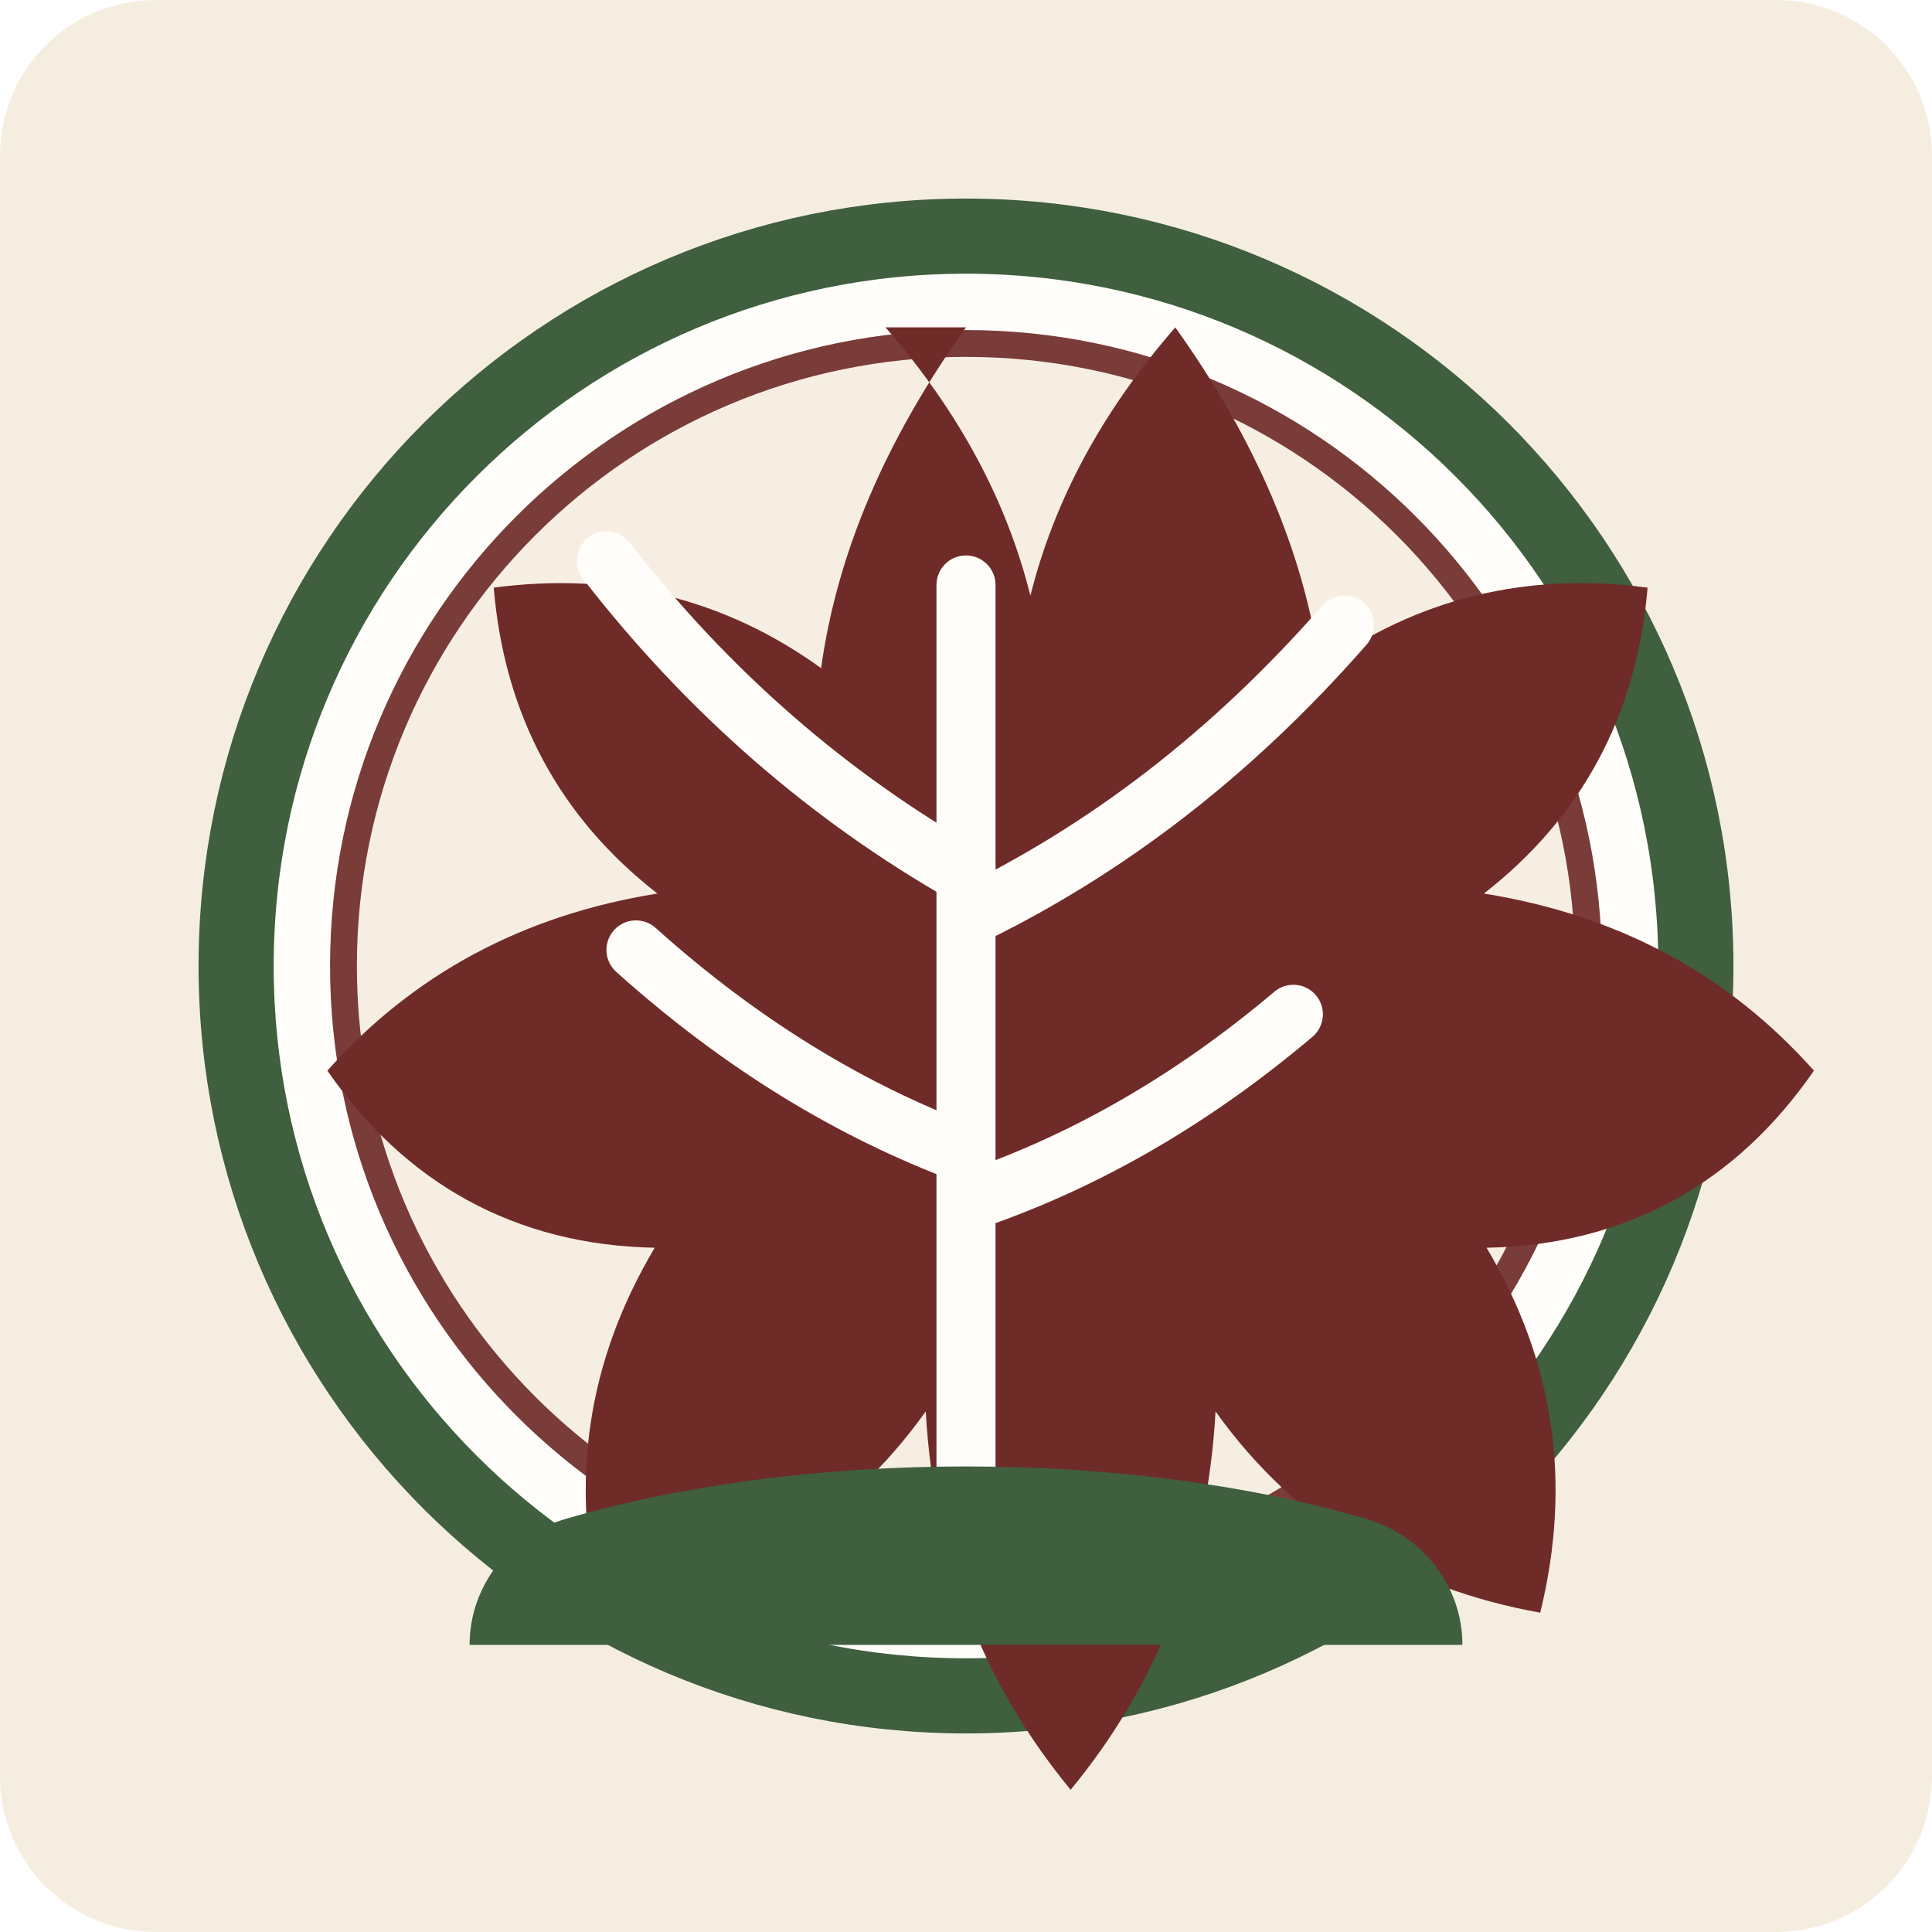
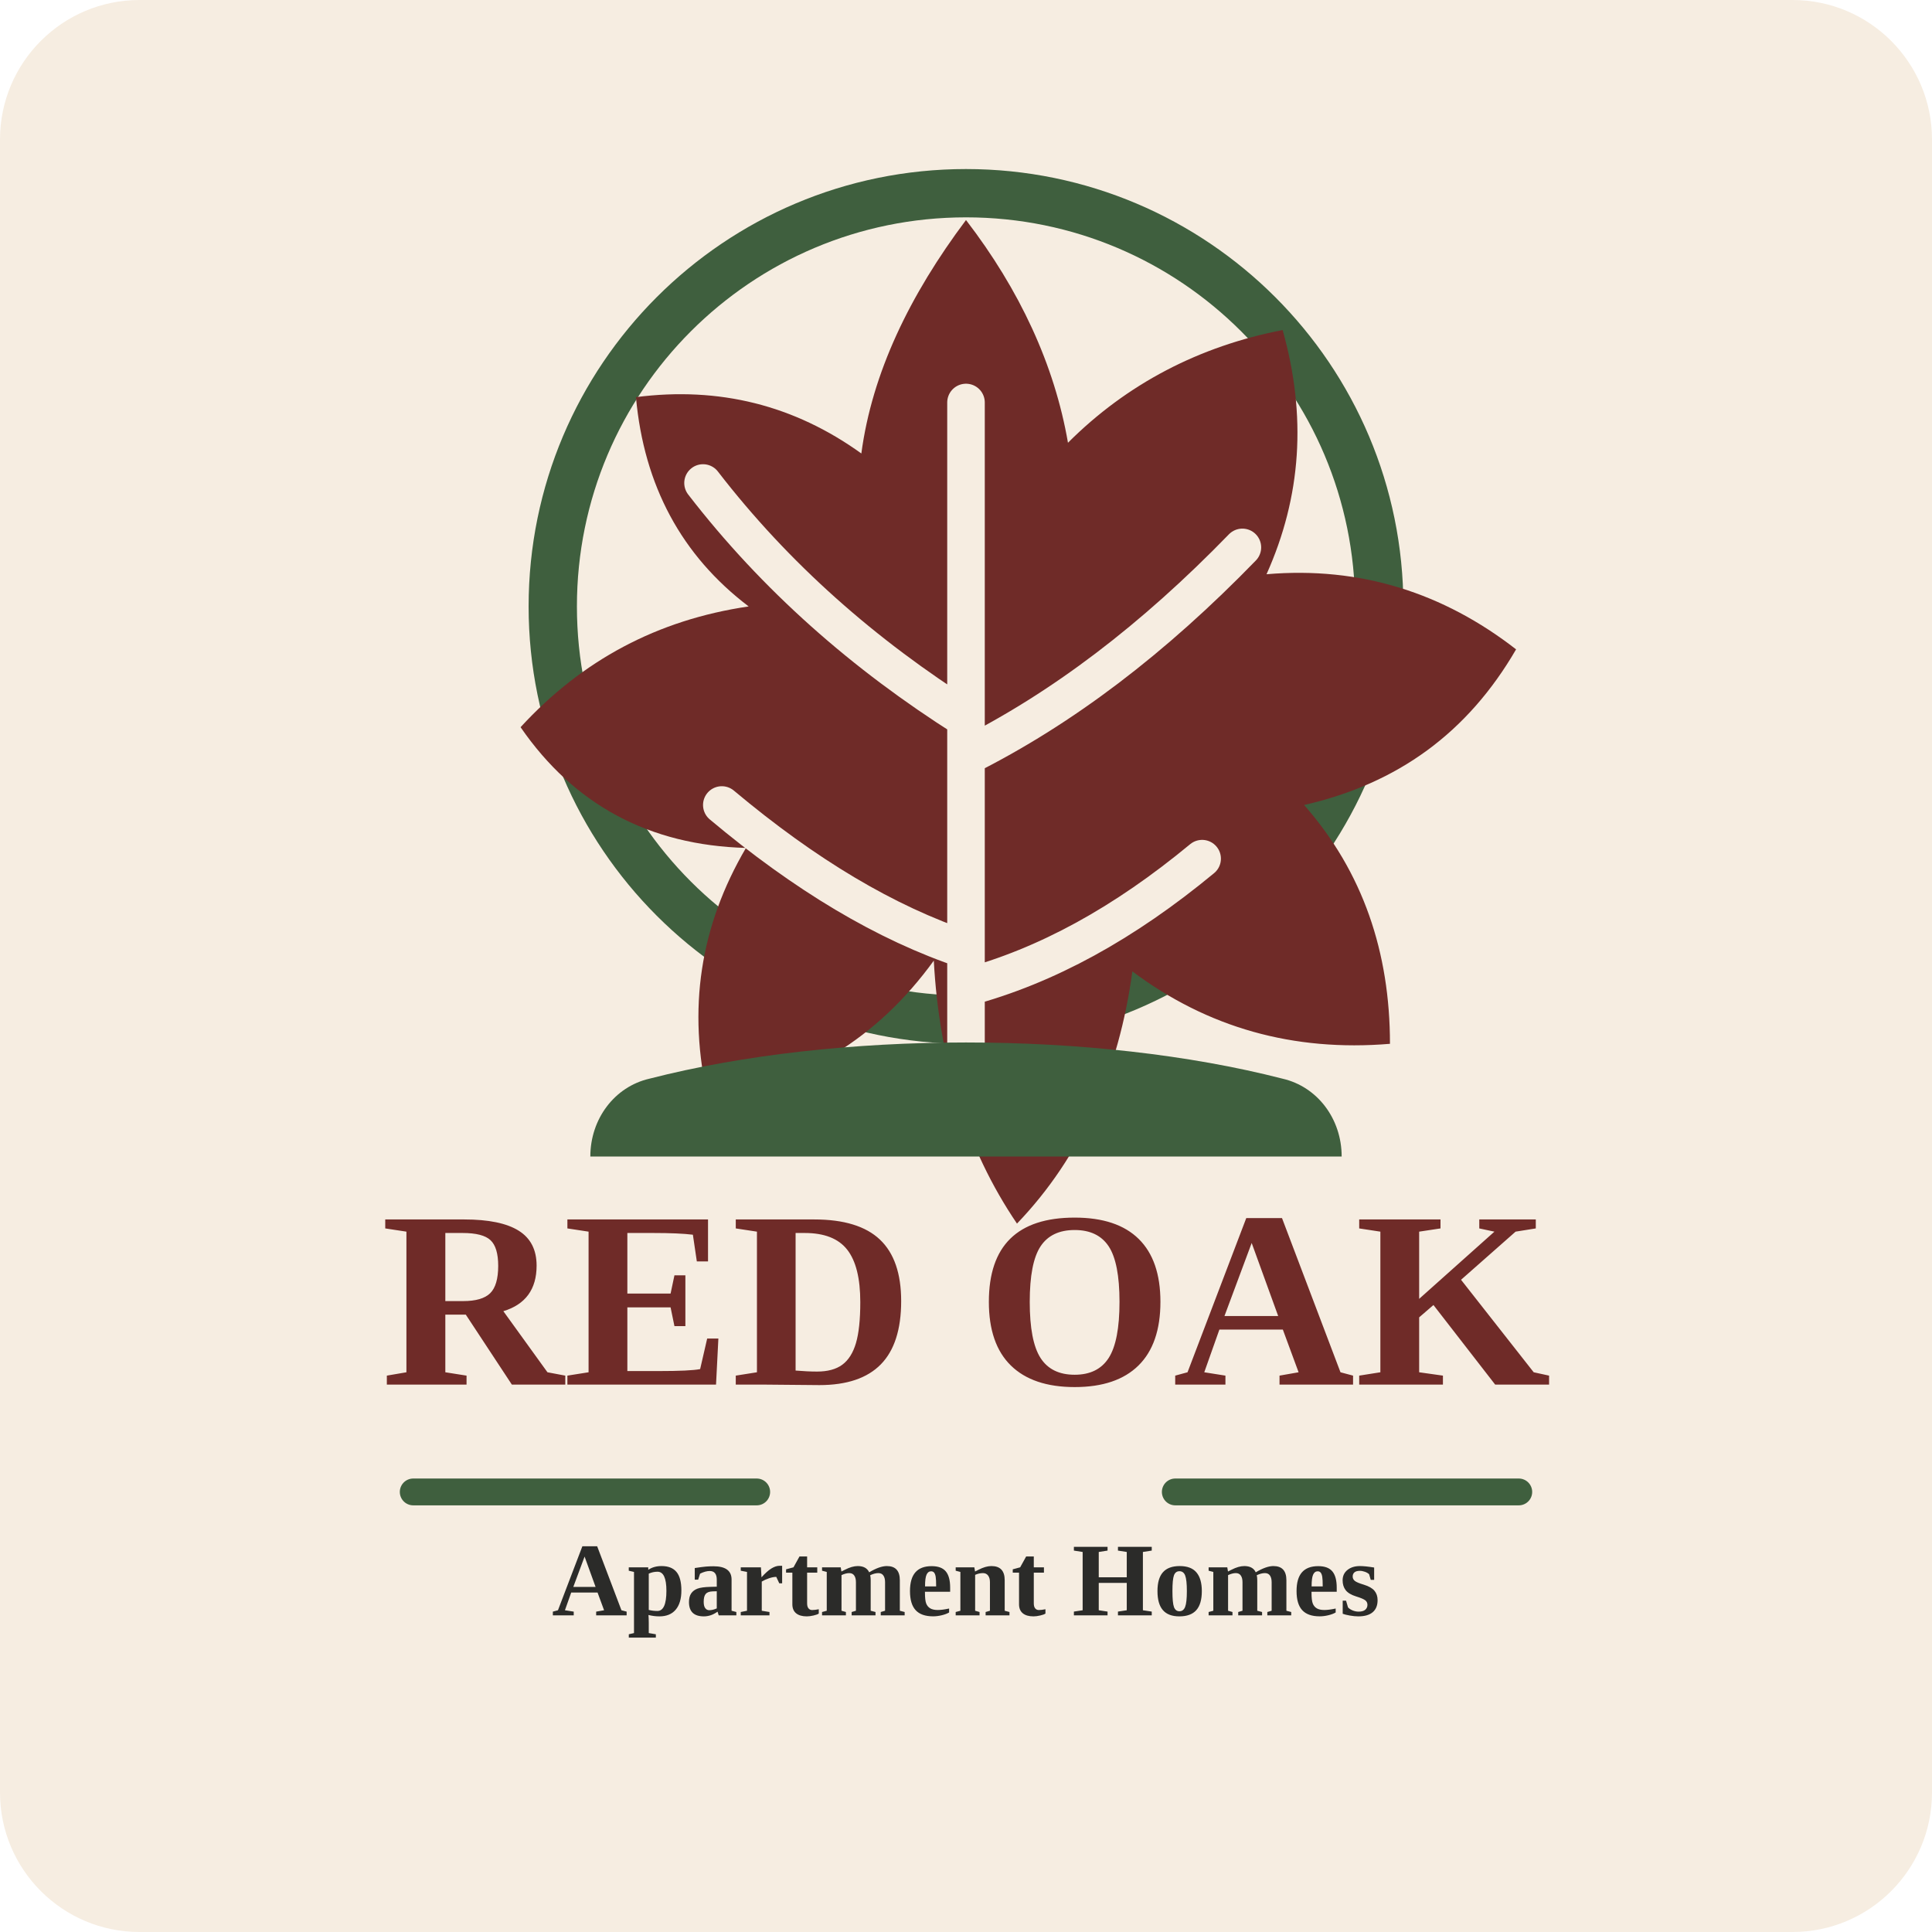
<svg xmlns="http://www.w3.org/2000/svg" viewBox="0 0 720 720" role="img" aria-labelledby="title desc">
-   <rect width="720" height="720" rx="58" fill="#F6EDE1" />
-   <circle cx="360" cy="360" r="272" fill="#FFFDF9" stroke="#3F5F3E" stroke-width="28" />
-   <circle cx="360" cy="360" r="232" fill="#F6EDE1" stroke="#6F2B28" stroke-width="10" opacity="0.92" />
-   <path fill="#6F2B28" d="M360 122c-30 42-48 84-54 127-36-26-77-36-122-30 4 48 25 86 61 114-50 8-91 30-123 66 29 42 70 65 122 66-25 42-32 87-20 136 50-9 91-33 121-75 3 54 21 101 54 141 33-40 51-87 54-141 30 42 71 66 121 75 12-49 5-94-20-136 52-1 93-24 122-66-32-36-73-58-123-66 36-28 57-66 61-114-45-6-86 4-122 30-6-43-24-85-54-127-27 31-45 64-54 100-9-36-27-69-54-100Z" />
-   <path fill="none" stroke="#FFFDF9" stroke-width="22" stroke-linecap="round" stroke-linejoin="round" d="M360 218v328M360 326c-51-29-96-68-134-117M360 342c52-25 99-61 141-109M360 430c-43-16-84-41-123-76M360 448c42-14 83-37 122-70" />
-   <path fill="#3F5F3E" d="M211 566c89-26 209-26 298 0 21 6 36 25 36 47H175c0-22 15-41 36-47Z" />
+   <rect width="720" height="720" rx="52" fill="#F6EDE1" />
+   <circle cx="360" cy="226" r="154" fill="none" stroke="#3F5F3E" stroke-width="18" />
+   <g transform="translate(360 226)">
+     <path fill="#6F2B28" d="M0-144c-21 28-35 57-39 87-25-18-53-25-84-21 3 33 17 59 42 78-34 5-62 20-85 45 20 29 48 44 84 45-17 29-22 60-14 94 35-6 63-23 84-52 2 37 12 70 31 98 24-25 38-57 43-94 28 21 60 30 96 27 0-34-10-64-32-89 35-8 61-27 79-58-27-21-58-31-93-28 13-29 15-59 6-91-31 6-58 20-80 42-5-29-18-57-38-83Z" />
+     <path fill="none" stroke="#F6EDE1" stroke-width="14" stroke-linecap="round" stroke-linejoin="round" d="M0-76v260M0 42c-38-24-71-53-98-88M0 56c36-18 70-44 103-78M0 128c-30-10-60-28-91-54M0 142c30-8 59-24 88-48" />
+     <path fill="#3F5F3E" d="M-118 176c70-18 166-18 236 0 13 3 22 15 22 29h-280c0-14 9-26 22-29Z" />
+   </g>
+   <text x="360" y="516" text-anchor="middle" font-family="Georgia, 'Times New Roman', serif" font-size="94" font-weight="700" fill="#6F2B28">RED OAK</text>
+   <line x1="154" y1="556" x2="282" y2="556" stroke="#3F5F3E" stroke-width="10" stroke-linecap="round" />
+   <line x1="438" y1="556" x2="566" y2="556" stroke="#3F5F3E" stroke-width="10" stroke-linecap="round" />
+   <text x="360" y="602" text-anchor="middle" font-family="Georgia, 'Times New Roman', serif" font-size="39" font-weight="700" fill="#2B2B29">Apartment Homes</text>
</svg>
